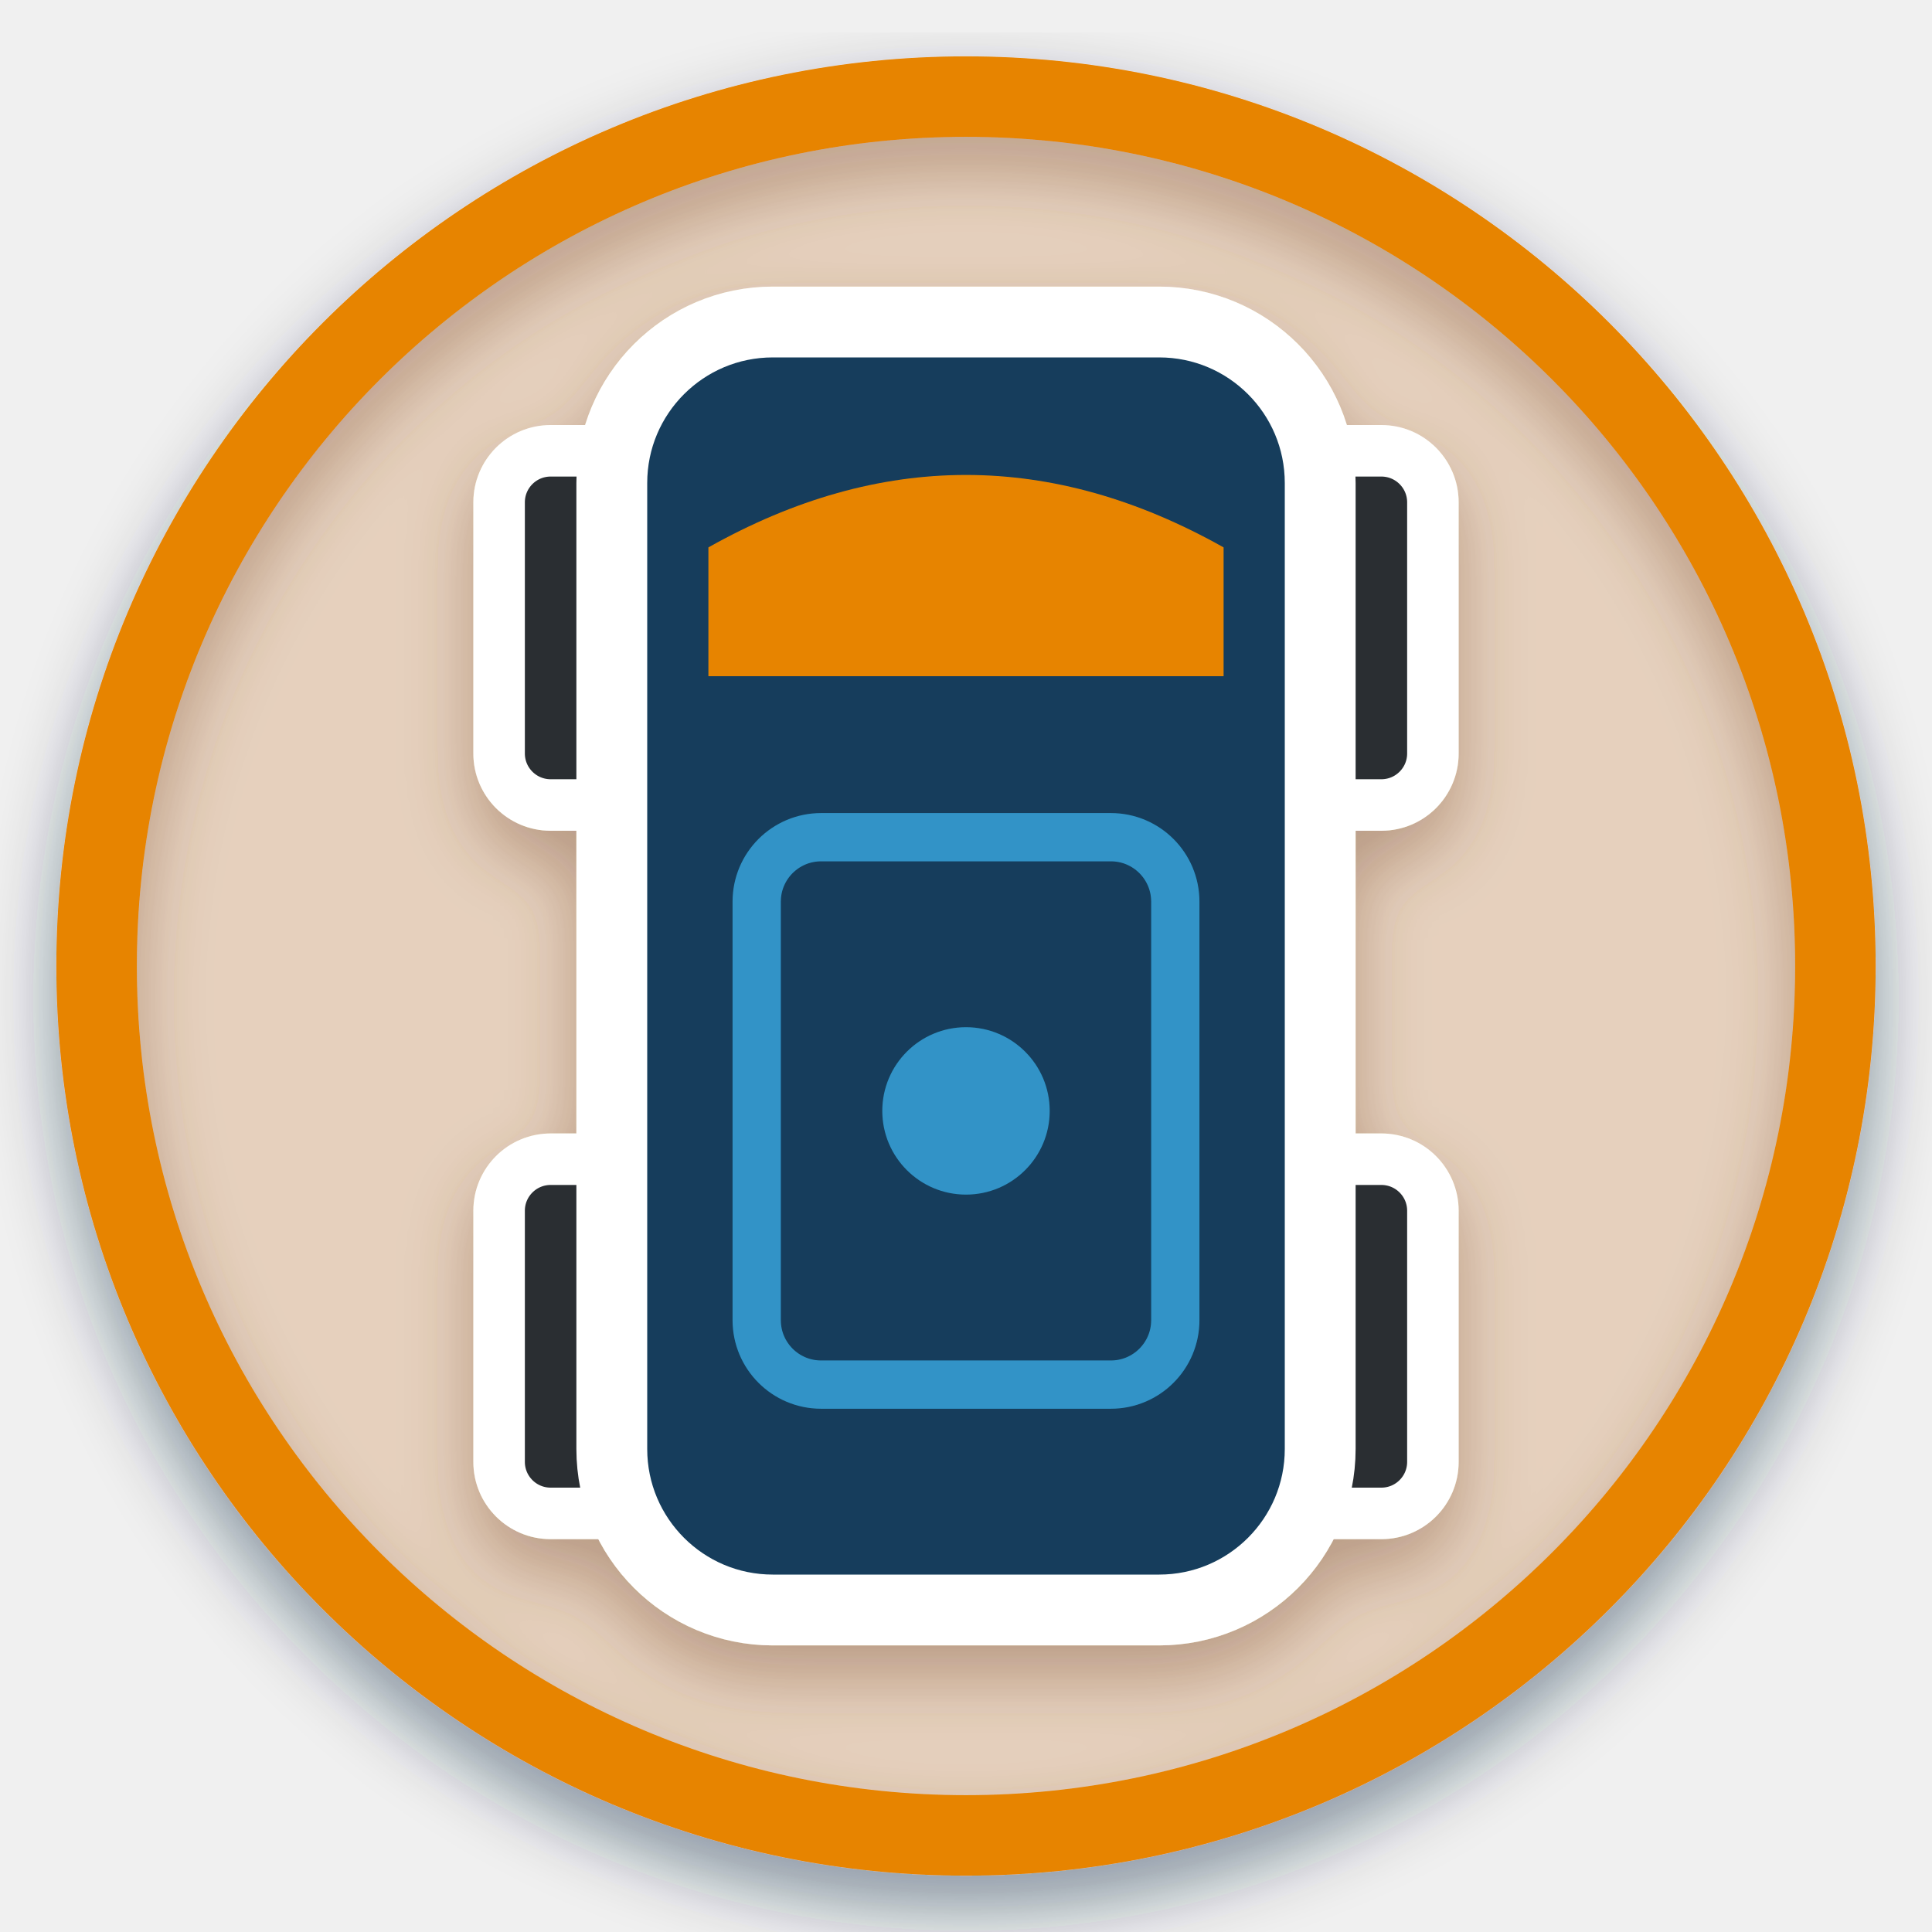
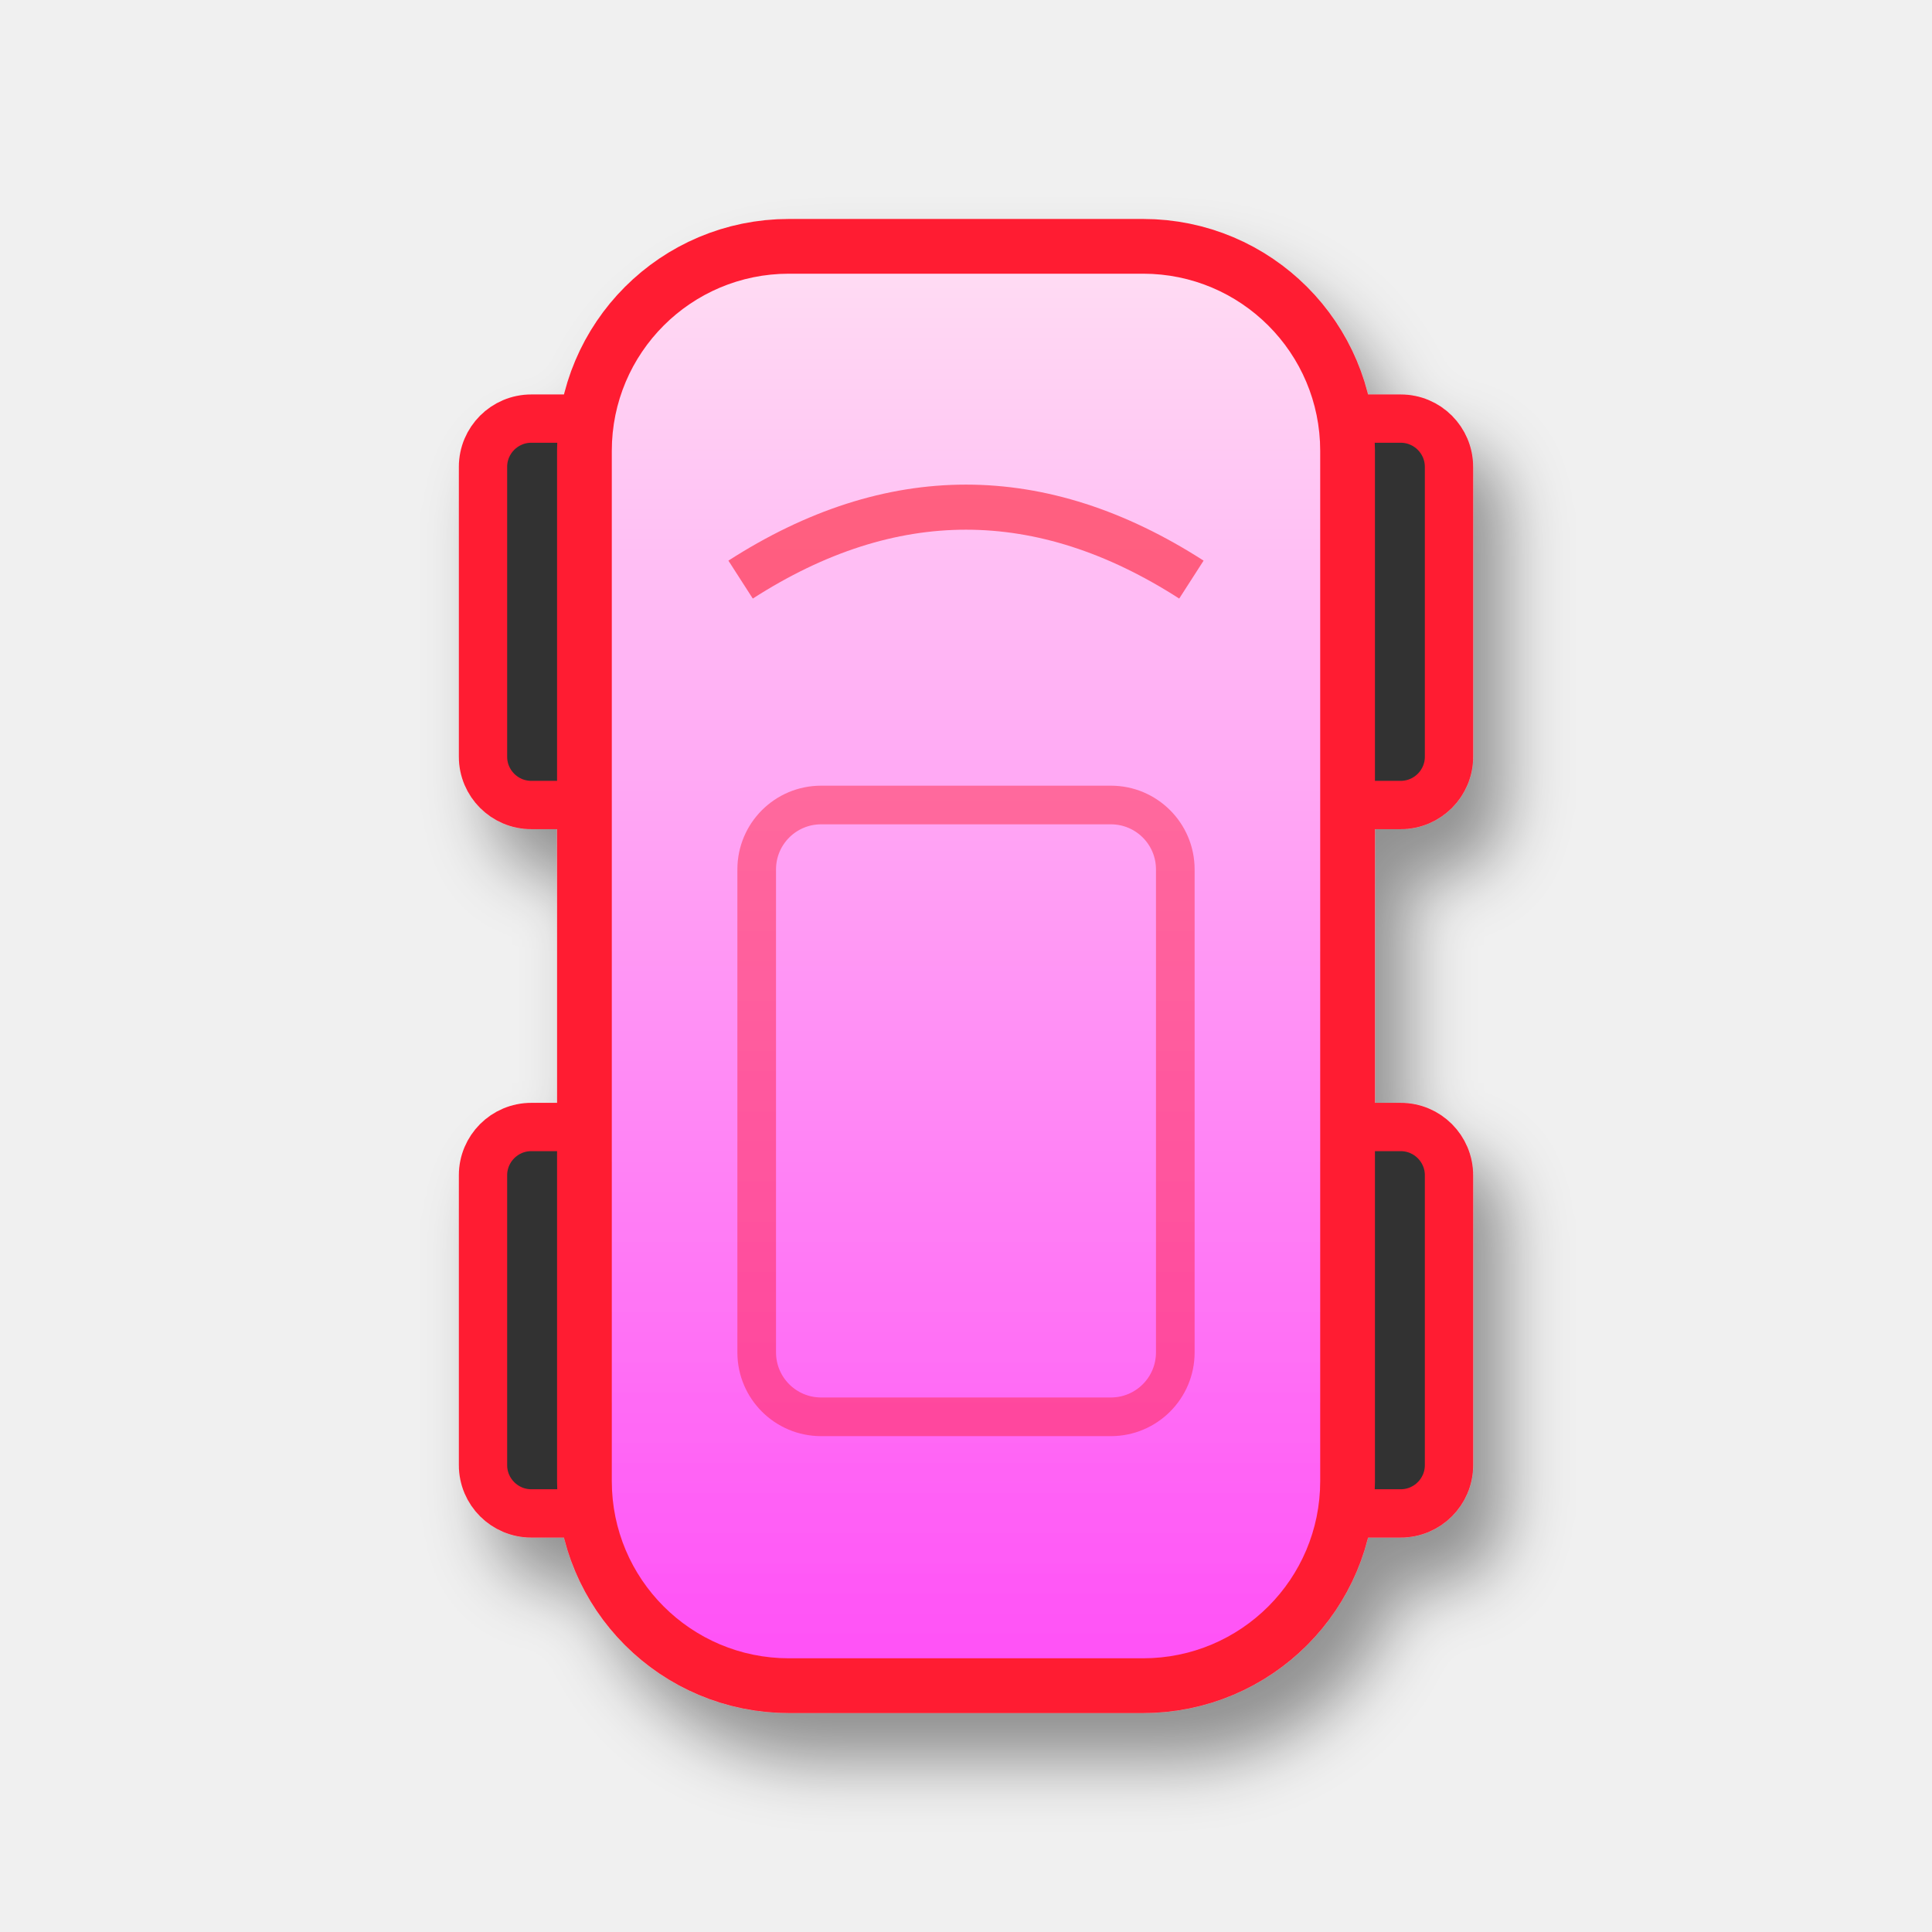
<svg xmlns="http://www.w3.org/2000/svg" width="60" height="60" viewBox="0 0 60 60">
  <defs>
    <filter id="s" x="-20%" y="-20%" width="140%" height="140%">
-       <feDropShadow dx="0" dy="1" stdDeviation="1.1" flood-color="#0d2a40" flood-opacity=".45" />
+       <feDropShadow dx="1" dy="1.5" stdDeviation="1" flood-color="#000" flood-opacity=".4" />
    </filter>
+     <linearGradient id="g" gradientUnits="userSpaceOnUse" x1="0" y1="6" x2="0" y2="54">
+       <stop offset="0" stop-color="#ffe3f3" />
+       <stop offset="1" stop-color="#ff49f6" />
+     </linearGradient>
  </defs>
  <g filter="url(#s)">
-     <circle cx="30" cy="30" r="27" fill="#e78404" fill-opacity=".18" stroke="#e78404" stroke-width="2.5" />
-     <rect x="15.5" y="14" width="5" height="11" rx="1.6" fill="#2a2f33" stroke="#fff" stroke-width="1.6" />
-     <rect x="15.5" y="36" width="5" height="11" rx="1.6" fill="#2a2f33" stroke="#fff" stroke-width="1.6" />
-     <rect x="39.5" y="14" width="5" height="11" rx="1.6" fill="#2a2f33" stroke="#fff" stroke-width="1.6" />
-     <rect x="39.5" y="36" width="5" height="11" rx="1.6" fill="#2a2f33" stroke="#fff" stroke-width="1.6" />
-     <rect x="19" y="10" width="22" height="40" rx="5" fill="#133d5b" stroke="#fff" stroke-width="2.2" />
-     <path d="M22 17 Q30 12.5 38 17 V21 H22 Z" fill="#e78404" />
-     <rect x="23.5" y="26" width="13" height="17" rx="2" fill="none" stroke="#3093c7" stroke-width="1.5" />
-     <circle cx="30" cy="34.5" r="2.6" fill="#3093c7" />
+     <rect x="15" y="13" width="6" height="12" rx="1.5" fill="#333" stroke="#ff1d33" stroke-width="1.5" />
+     <rect x="15" y="35" width="6" height="12" rx="1.5" fill="#333" stroke="#ff1d33" stroke-width="1.5" />
+     <rect x="39" y="13" width="6" height="12" rx="1.5" fill="#333" stroke="#ff1d33" stroke-width="1.5" />
+     <rect x="39" y="35" width="6" height="12" rx="1.5" fill="#333" stroke="#ff1d33" stroke-width="1.5" />
+     <rect x="19.5" y="9" width="21" height="42" rx="5" fill="#ff1d33" stroke="#ff1d33" stroke-width="4.4" stroke-linejoin="round" stroke-linecap="round" />
+     <rect x="19.5" y="9" width="21" height="42" rx="5" fill="url(#g)" stroke="url(#g)" stroke-linecap="round" />
+     <path d="M23 18 Q30 13.5 37 18" fill="none" stroke="#ff1d33" stroke-opacity=".6" stroke-width="1.4" />
+     <rect x="23.5" y="25" width="13" height="19" rx="2" fill="none" stroke="#ff1d33" stroke-opacity=".45" stroke-width="1.2" />
  </g>
</svg>
